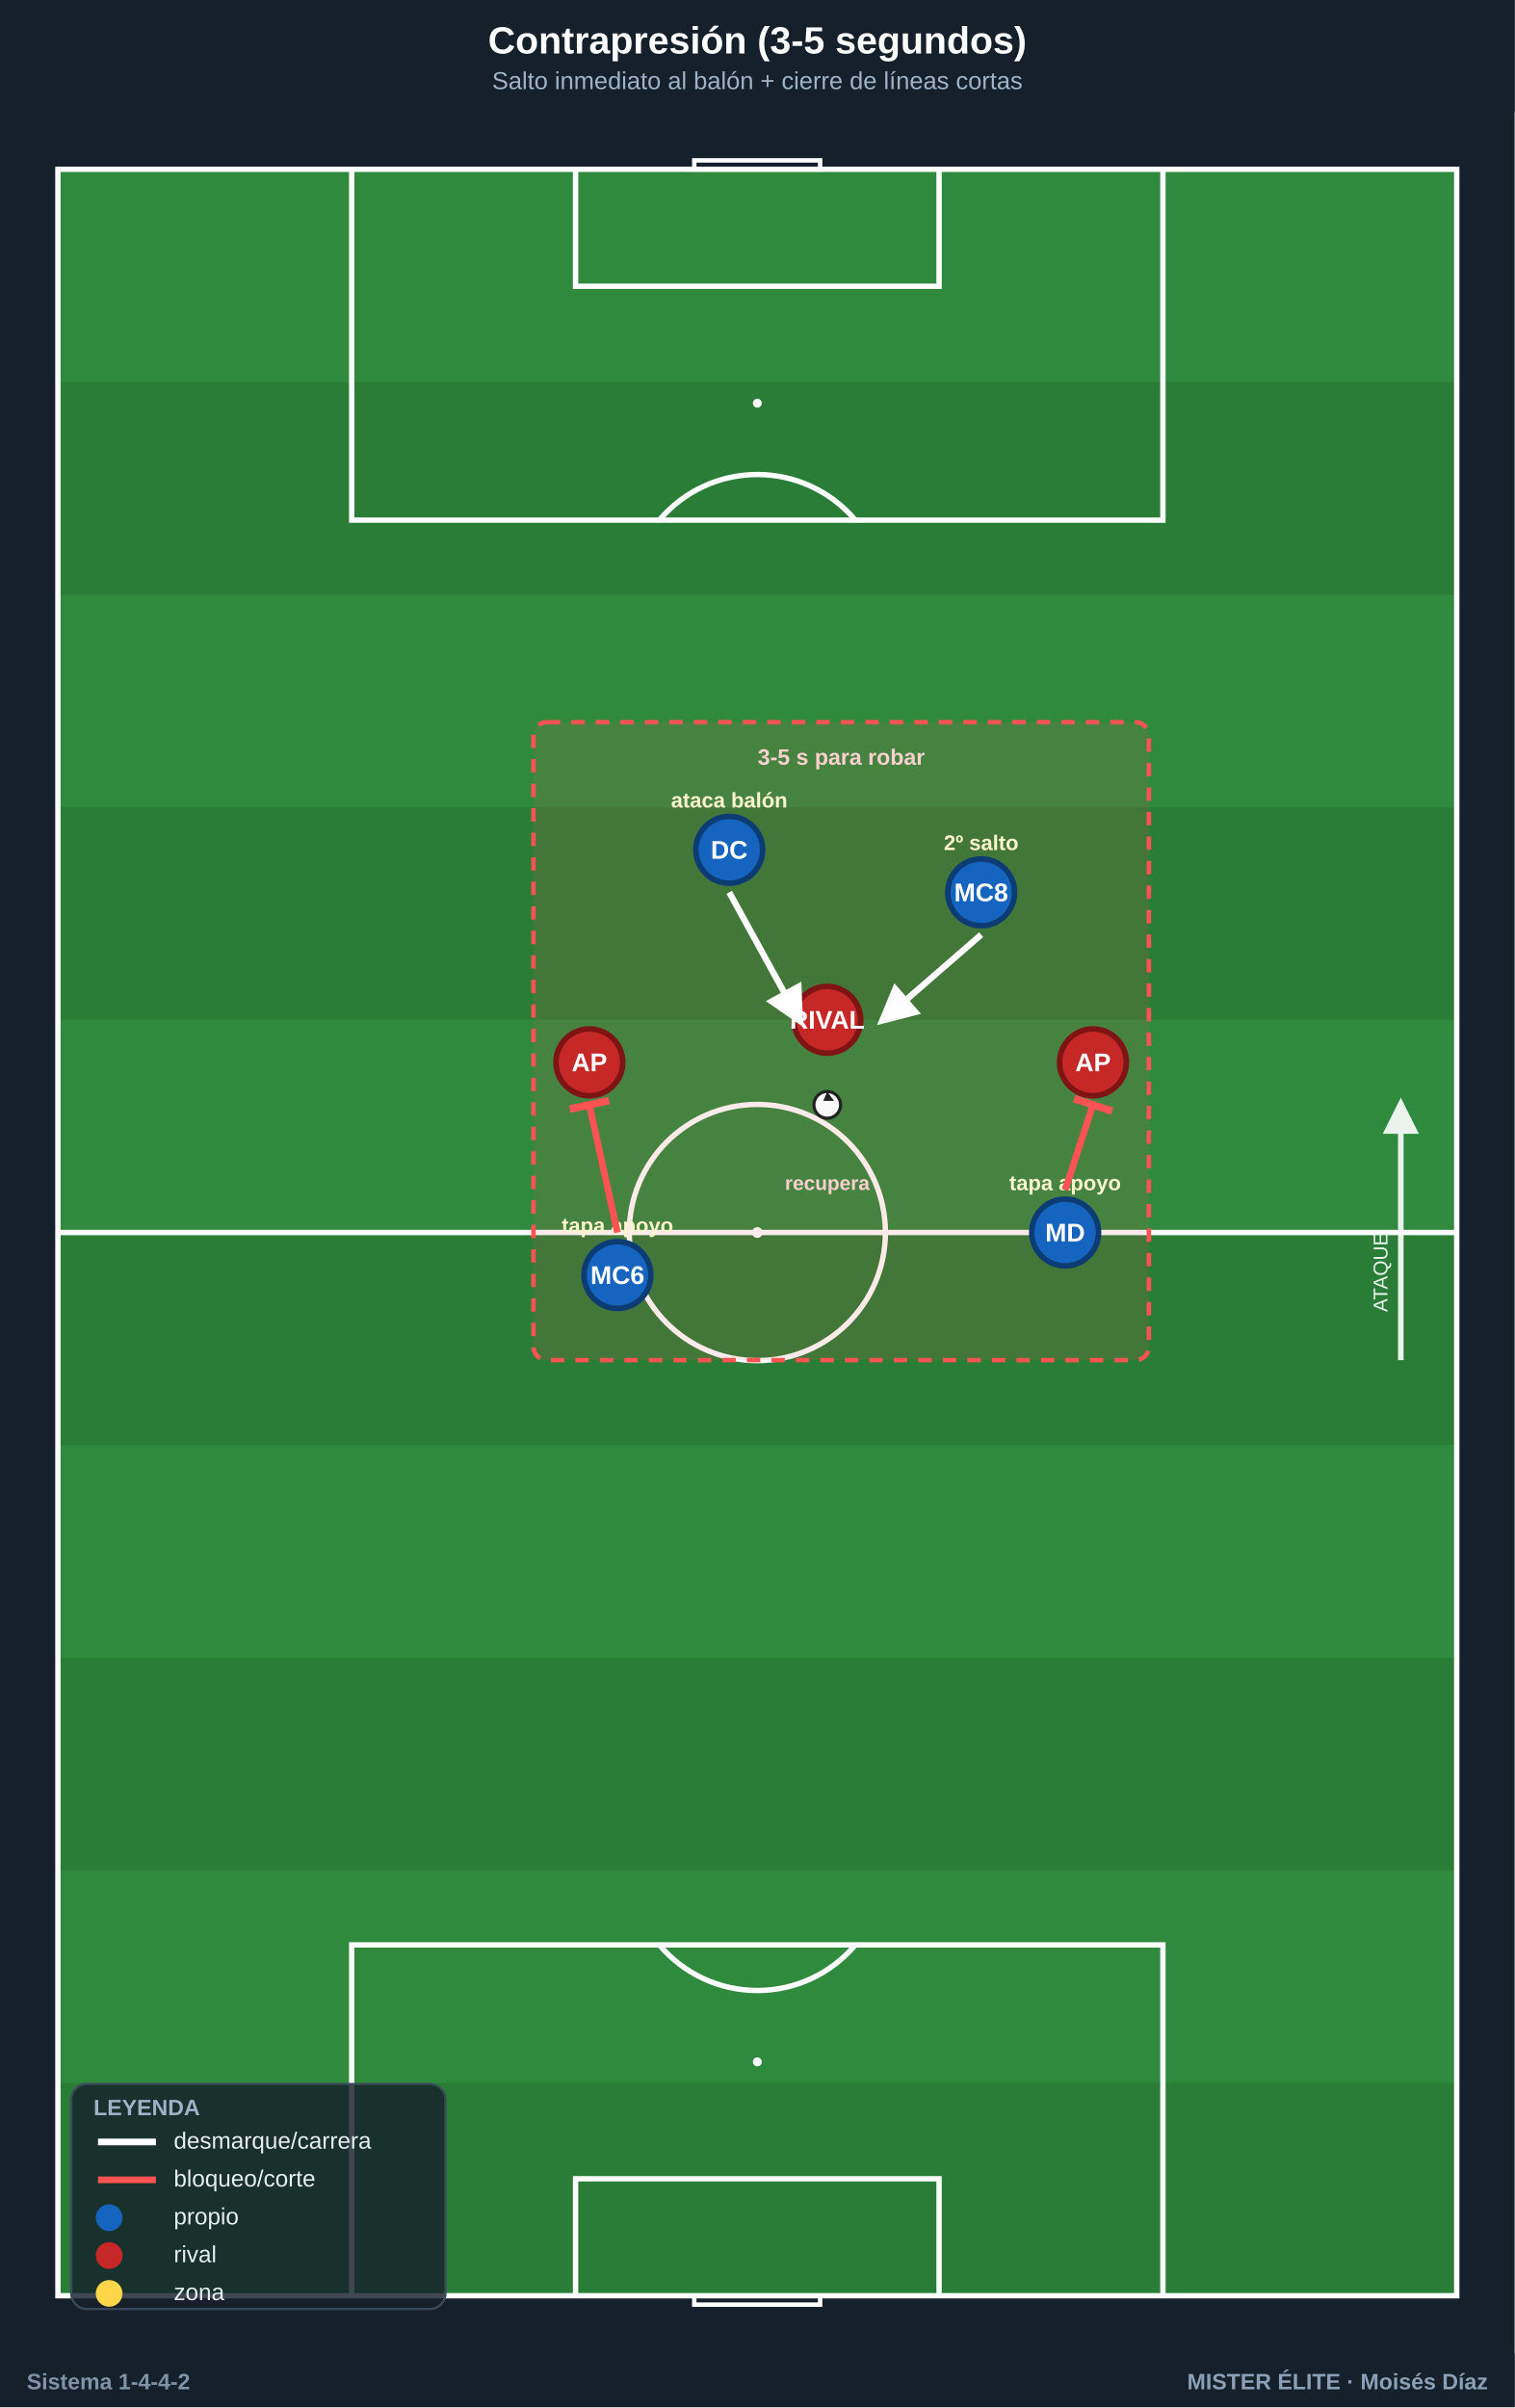
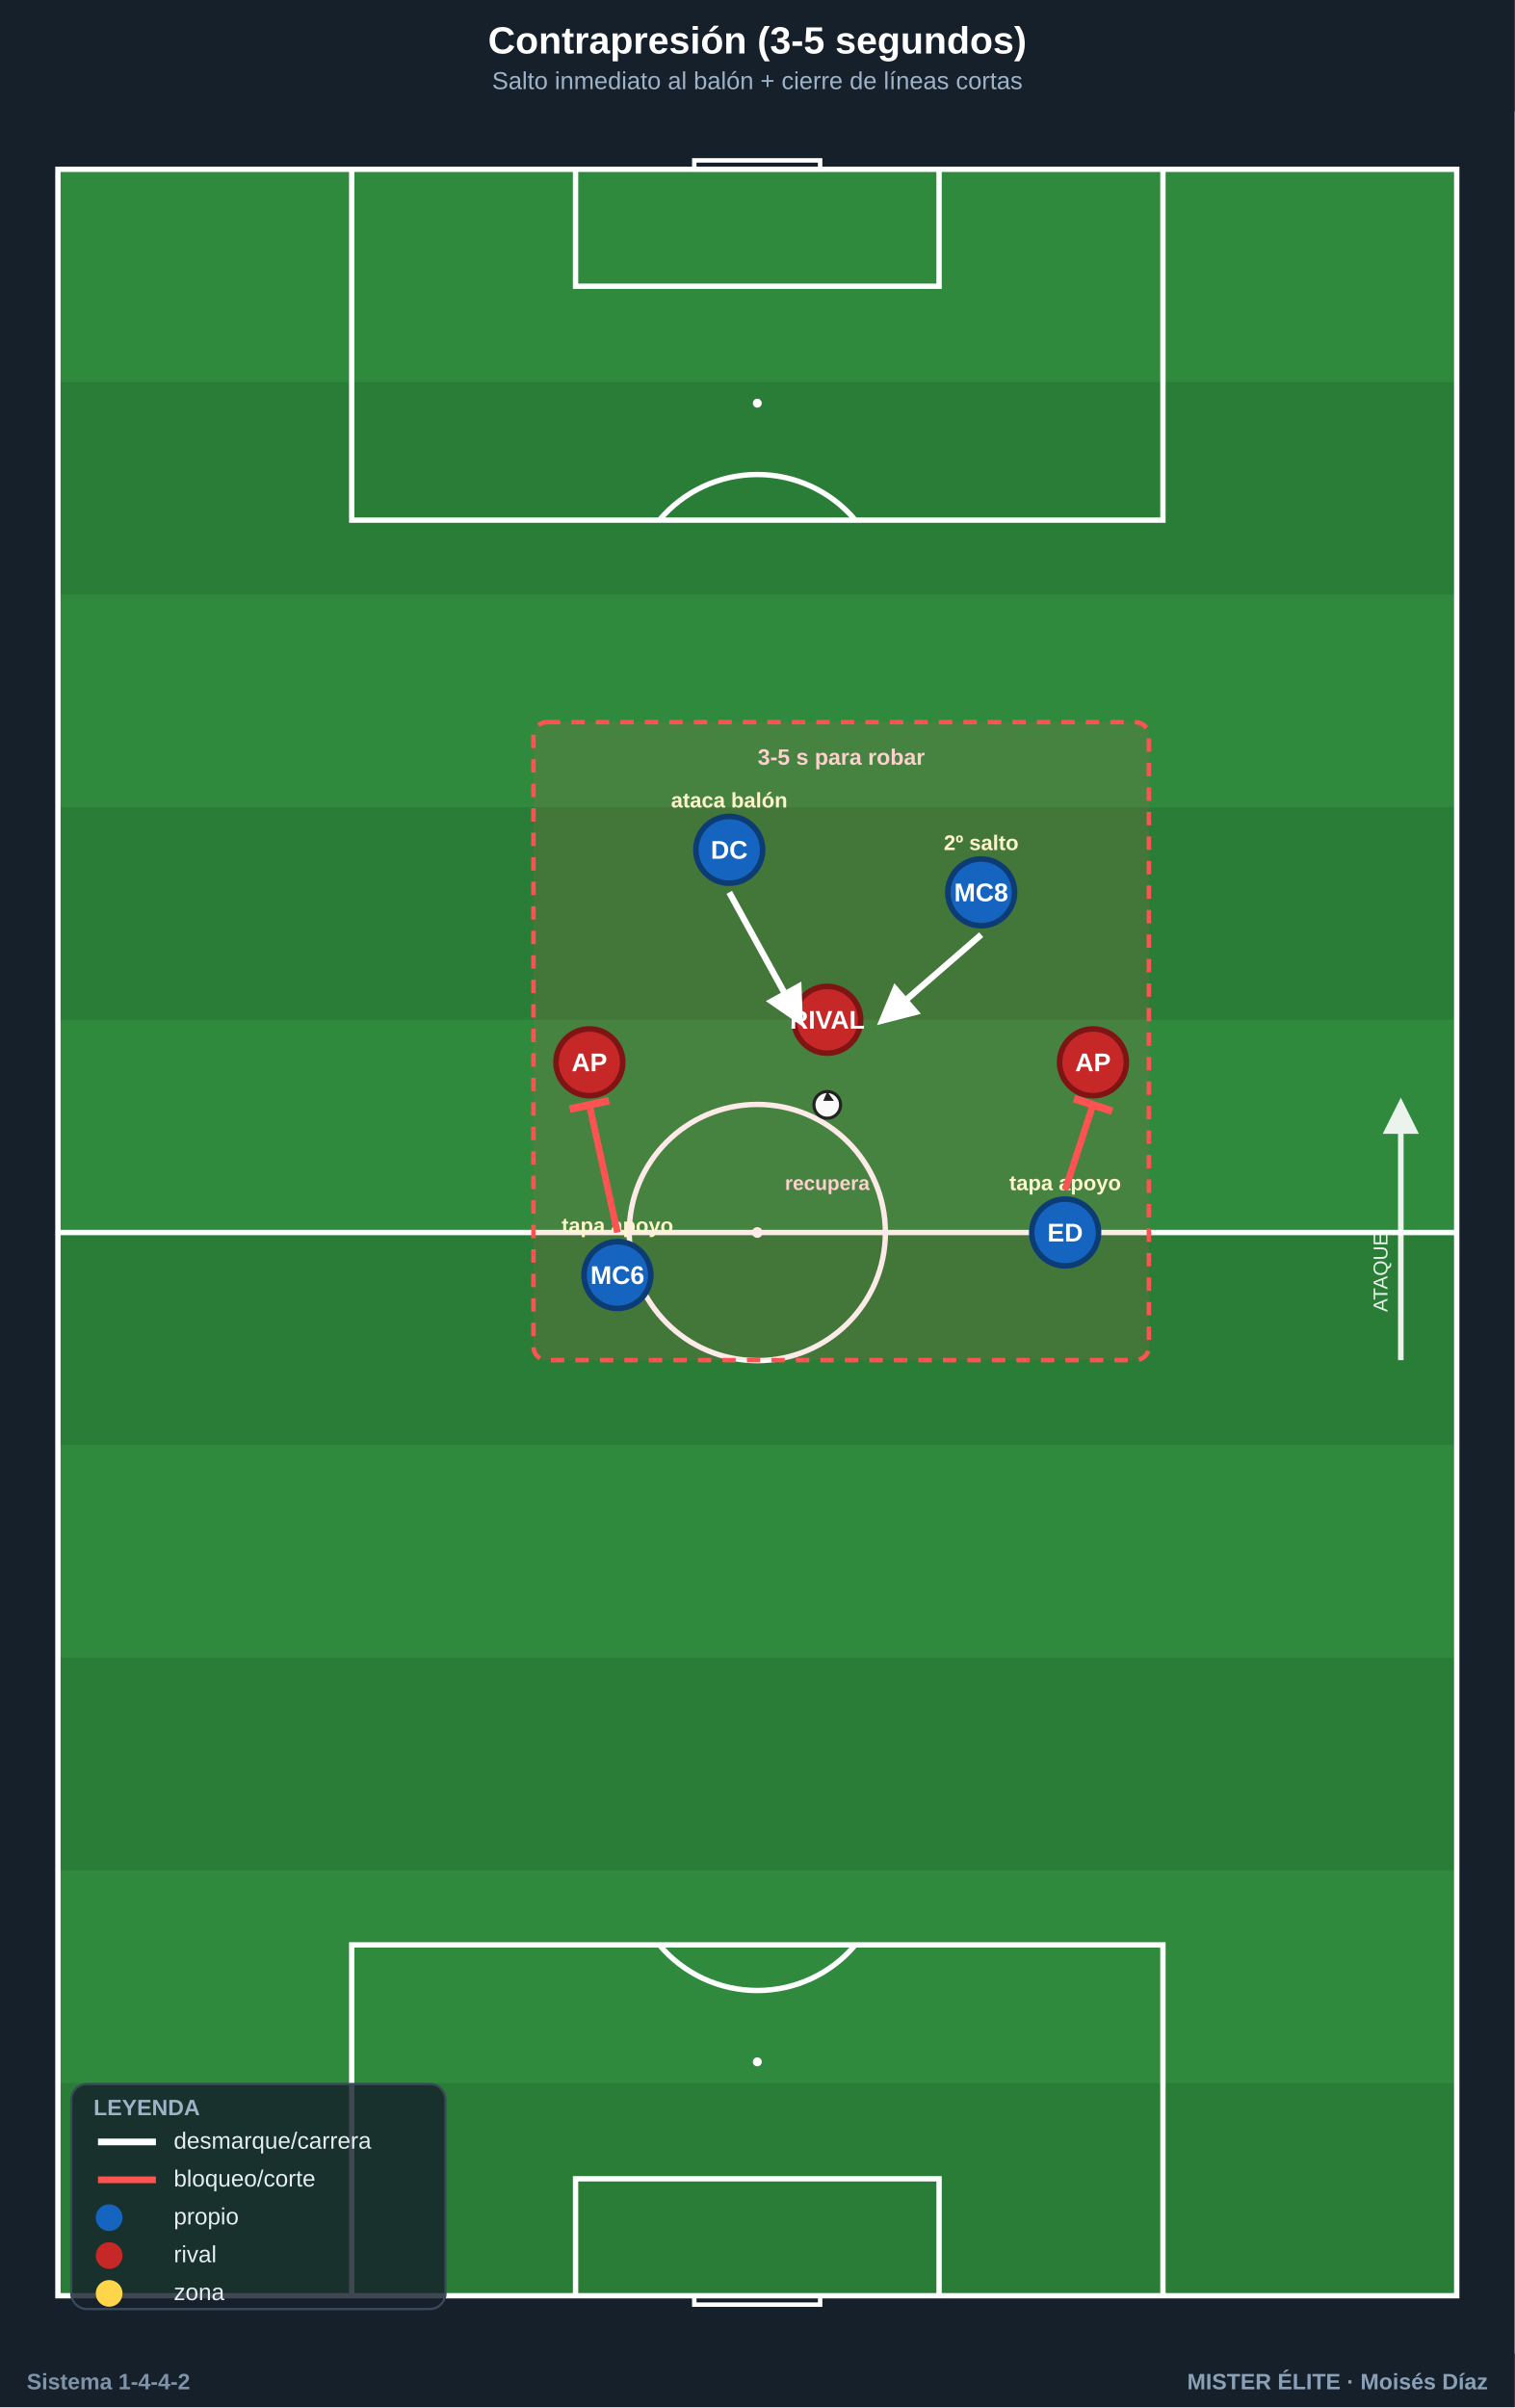
<svg xmlns="http://www.w3.org/2000/svg" viewBox="0 0 680 1081" width="680" height="1081" font-family="Segoe UI,Arial,sans-serif">
  <defs>
    <linearGradient id="sky" x1="0" y1="0" x2="0" y2="1">
      <stop offset="0" stop-color="#2f8a3e" />
      <stop offset="1" stop-color="#2b8139" />
    </linearGradient>
    <marker id="ah_pass" viewBox="0 0 10 10" refX="8" refY="5" markerWidth="6.5" markerHeight="6.5" orient="auto-start-reverse">
      <path d="M0,0 L10,5 L0,10 z" fill="#ffd54a" />
    </marker>
    <marker id="ah_run" viewBox="0 0 10 10" refX="8" refY="5" markerWidth="6.5" markerHeight="6.5" orient="auto-start-reverse">
      <path d="M0,0 L10,5 L0,10 z" fill="#ffffff" />
    </marker>
    <marker id="ah_drive" viewBox="0 0 10 10" refX="8" refY="5" markerWidth="6.5" markerHeight="6.5" orient="auto-start-reverse">
      <path d="M0,0 L10,5 L0,10 z" fill="#7ee0ff" />
    </marker>
    <marker id="ah_white" viewBox="0 0 10 10" refX="8" refY="5" markerWidth="6.5" markerHeight="6.5" orient="auto-start-reverse">
      <path d="M0,0 L10,5 L0,10 z" fill="#ffffff" />
    </marker>
  </defs>
  <rect x="0.0" y="0.0" width="680.0" height="1080.6" fill="#15202b" />
  <rect x="26.0" y="76.0" width="628.0" height="96.0" fill="#2f8a3e" />
  <rect x="26.0" y="171.5" width="628.0" height="96.0" fill="#2a7d36" />
  <rect x="26.0" y="266.9" width="628.0" height="96.0" fill="#2f8a3e" />
  <rect x="26.0" y="362.4" width="628.0" height="96.0" fill="#2a7d36" />
  <rect x="26.0" y="457.8" width="628.0" height="96.0" fill="#2f8a3e" />
  <rect x="26.0" y="553.3" width="628.0" height="96.0" fill="#2a7d36" />
  <rect x="26.0" y="648.7" width="628.0" height="96.0" fill="#2f8a3e" />
  <rect x="26.0" y="744.2" width="628.0" height="96.0" fill="#2a7d36" />
  <rect x="26.0" y="839.6" width="628.0" height="96.0" fill="#2f8a3e" />
  <rect x="26.0" y="935.1" width="628.0" height="96.0" fill="#2a7d36" />
  <rect x="26.0" y="76.0" width="628.0" height="954.6" fill="none" stroke="#ffffff" stroke-width="2.4" />
  <line x1="26.0" y1="553.3" x2="654.0" y2="553.3" stroke="#ffffff" stroke-width="2.4" opacity="1" />
  <circle cx="340.0" cy="553.3" r="57.5" fill="none" stroke="#ffffff" stroke-width="2.4" />
  <circle cx="340.0" cy="553.3" r="2.4" fill="#ffffff" />
  <path d="M157.9,76.0 L157.9,233.5 L522.1,233.5 L522.1,76.0" fill="none" stroke="#ffffff" stroke-width="2.4" />
  <path d="M258.4,76.0 L258.4,128.5 L421.6,128.5 L421.6,76.0" fill="none" stroke="#ffffff" stroke-width="2.4" />
  <circle cx="340.0" cy="181.0" r="2.0" fill="#ffffff" />
  <rect x="311.7" y="72.0" width="56.5" height="4" fill="none" stroke="#ffffff" stroke-width="2" />
  <path d="M296.0,233.5 A57.5,57.5 0 0 1 384.0,233.5" fill="none" stroke="#ffffff" stroke-width="2.4" />
  <path d="M157.9,1030.6 L157.9,873.1 L522.1,873.1 L522.1,1030.6" fill="none" stroke="#ffffff" stroke-width="2.4" />
  <path d="M258.4,1030.6 L258.4,978.1 L421.6,978.1 L421.6,1030.6" fill="none" stroke="#ffffff" stroke-width="2.4" />
  <circle cx="340.0" cy="925.6" r="2.0" fill="#ffffff" />
  <rect x="311.7" y="1030.6" width="56.5" height="4" fill="none" stroke="#ffffff" stroke-width="2" />
  <path d="M296.0,873.1 A57.5,57.5 0 0 0 384.0,873.1" fill="none" stroke="#ffffff" stroke-width="2.4" />
  <rect x="0.0" y="0.0" width="680.0" height="50.0" fill="#15202b" />
  <text x="340.0" y="24.0" font-family="Segoe UI,Arial,sans-serif" font-size="17" font-weight="800" fill="#ffffff" text-anchor="middle">Contrapresión (3-5 segundos)</text>
  <text x="340.0" y="40.0" font-family="Segoe UI,Arial,sans-serif" font-size="11" font-weight="500" fill="#9fb3c8" text-anchor="middle">Salto inmediato al balón + cierre de líneas cortas</text>
  <rect x="0.0" y="1056.6" width="680.0" height="24.0" fill="#15202b" />
  <text x="668.0" y="1072.6" font-family="Segoe UI,Arial,sans-serif" font-size="10" font-weight="700" fill="#8aa0b6" text-anchor="end">MISTER ÉLITE · Moisés Díaz</text>
  <text x="12.0" y="1072.6" font-family="Segoe UI,Arial,sans-serif" font-size="10" font-weight="600" fill="#7f93a8" text-anchor="start">Sistema 1-4-4-2</text>
  <g opacity="0.9">
    <line x1="628.9" y1="610.6" x2="628.9" y2="496.0" stroke="#ffffff" stroke-width="2.5" marker-end="url(#ah_white)" />
    <text x="622.9" y="553.3" font-family="Segoe UI,Arial" font-size="9" fill="#ffffff" text-anchor="end" transform="rotate(-90 622.9 553.3)">ATAQUE</text>
  </g>
  <rect x="239.5" y="324.2" width="276.3" height="286.4" rx="6" fill="#ff5252" fill-opacity="0.12" stroke="#ff5252" stroke-width="2" stroke-dasharray="6 5" />
  <text x="377.7" y="343.3" font-family="Segoe UI,Arial,sans-serif" font-size="10" font-weight="600" fill="#ffd0d0" text-anchor="middle">3-5 s para robar</text>
  <g>
    <circle cx="371.4" cy="457.8" r="15" fill="#c62828" stroke="#7f1414" stroke-width="2.5" />
    <text x="371.4" y="461.8" font-family="Segoe UI,Arial" font-size="11.5" font-weight="800" fill="#fff" text-anchor="middle">RIVAL</text>
  </g>
  <text x="371.4" y="534.2" font-family="Segoe UI,Arial,sans-serif" font-size="9" font-weight="600" fill="#ffd0d0" text-anchor="middle">recupera</text>
  <circle cx="371.4" cy="496.0" r="6.0" fill="#fafafa" stroke="#222" stroke-width="1.4" />
  <path d="M371.4,490.0 l3.0,4.2 l-4.8,0 z" fill="#222" />
  <g>
    <circle cx="327.4" cy="381.5" r="15" fill="#1565c0" stroke="#0d3c75" stroke-width="2.5" />
    <text x="327.4" y="385.5" font-family="Segoe UI,Arial" font-size="11.5" font-weight="800" fill="#fff" text-anchor="middle">DC</text>
  </g>
  <text x="327.4" y="362.5" font-family="Segoe UI,Arial,sans-serif" font-size="9.5" font-weight="600" fill="#fff5cc" text-anchor="middle">ataca balón</text>
  <g>
    <circle cx="440.5" cy="400.6" r="15" fill="#1565c0" stroke="#0d3c75" stroke-width="2.5" />
    <text x="440.5" y="404.6" font-family="Segoe UI,Arial" font-size="11.5" font-weight="800" fill="#fff" text-anchor="middle">MC8</text>
  </g>
  <text x="440.5" y="381.6" font-family="Segoe UI,Arial,sans-serif" font-size="9.5" font-weight="600" fill="#fff5cc" text-anchor="middle">2º salto</text>
  <line x1="327.4" y1="400.6" x2="358.8" y2="457.8" stroke="#ffffff" stroke-width="2.8" marker-end="url(#ah_run)" />
  <line x1="440.5" y1="419.6" x2="396.5" y2="457.8" stroke="#ffffff" stroke-width="2.8" marker-end="url(#ah_run)" />
  <g>
    <circle cx="264.6" cy="476.9" r="15" fill="#c62828" stroke="#7f1414" stroke-width="2.5" />
    <text x="264.6" y="480.9" font-family="Segoe UI,Arial" font-size="11.5" font-weight="800" fill="#fff" text-anchor="middle">AP</text>
  </g>
  <g>
    <circle cx="490.7" cy="476.9" r="15" fill="#c62828" stroke="#7f1414" stroke-width="2.5" />
    <text x="490.7" y="480.9" font-family="Segoe UI,Arial" font-size="11.5" font-weight="800" fill="#fff" text-anchor="middle">AP</text>
  </g>
  <g>
    <circle cx="277.2" cy="572.4" r="15" fill="#1565c0" stroke="#0d3c75" stroke-width="2.5" />
    <text x="277.2" y="576.4" font-family="Segoe UI,Arial" font-size="11.5" font-weight="800" fill="#fff" text-anchor="middle">MC6</text>
  </g>
  <text x="277.2" y="553.4" font-family="Segoe UI,Arial,sans-serif" font-size="9.5" font-weight="600" fill="#fff5cc" text-anchor="middle">tapa apoyo</text>
  <g>
    <circle cx="478.2" cy="553.3" r="15" fill="#1565c0" stroke="#0d3c75" stroke-width="2.5" />
-     <text x="478.2" y="557.3" font-family="Segoe UI,Arial" font-size="11.5" font-weight="800" fill="#fff" text-anchor="middle">MD</text>
+     <text x="478.2" y="557.3" font-family="Segoe UI,Arial" font-size="11.5" font-weight="800" fill="#fff" text-anchor="middle">ED</text>
  </g>
  <text x="478.2" y="534.3" font-family="Segoe UI,Arial,sans-serif" font-size="9.5" font-weight="600" fill="#fff5cc" text-anchor="middle">tapa apoyo</text>
  <line x1="277.2" y1="553.3" x2="264.6" y2="496.0" stroke="#ff5252" stroke-width="3" opacity="1" />
  <line x1="255.8" y1="497.9" x2="273.4" y2="494.1" stroke="#ff5252" stroke-width="3.4" opacity="1" />
  <line x1="478.2" y1="534.2" x2="490.7" y2="496.0" stroke="#ff5252" stroke-width="3" opacity="1" />
  <line x1="482.2" y1="493.2" x2="499.3" y2="498.8" stroke="#ff5252" stroke-width="3.4" opacity="1" />
  <g>
    <rect x="32" y="935.56" width="168" height="101" rx="7" fill="#15202b" fill-opacity="0.82" stroke="#3a4a5a" stroke-width="1" />
    <text x="42" y="949.56" font-family="Segoe UI,Arial" font-size="10" font-weight="800" fill="#9fb3c8">LEYENDA</text>
    <line x1="44" y1="961.56" x2="70" y2="961.56" stroke="#ffffff" stroke-width="3" />
    <text x="78" y="964.56" font-family="Segoe UI,Arial" font-size="10.5" fill="#e6edf3">desmarque/carrera</text>
    <line x1="44" y1="978.56" x2="70" y2="978.56" stroke="#ff5252" stroke-width="3" />
    <text x="78" y="981.56" font-family="Segoe UI,Arial" font-size="10.5" fill="#e6edf3">bloqueo/corte</text>
    <circle cx="49" cy="995.56" r="6" fill="#1565c0" />
    <text x="78" y="998.56" font-family="Segoe UI,Arial" font-size="10.5" fill="#e6edf3">propio</text>
    <circle cx="49" cy="1012.56" r="6" fill="#c62828" />
    <text x="78" y="1015.56" font-family="Segoe UI,Arial" font-size="10.5" fill="#e6edf3">rival</text>
    <circle cx="49" cy="1029.56" r="6" fill="#ffd54a" />
    <text x="78" y="1032.56" font-family="Segoe UI,Arial" font-size="10.5" fill="#e6edf3">zona</text>
  </g>
</svg>
